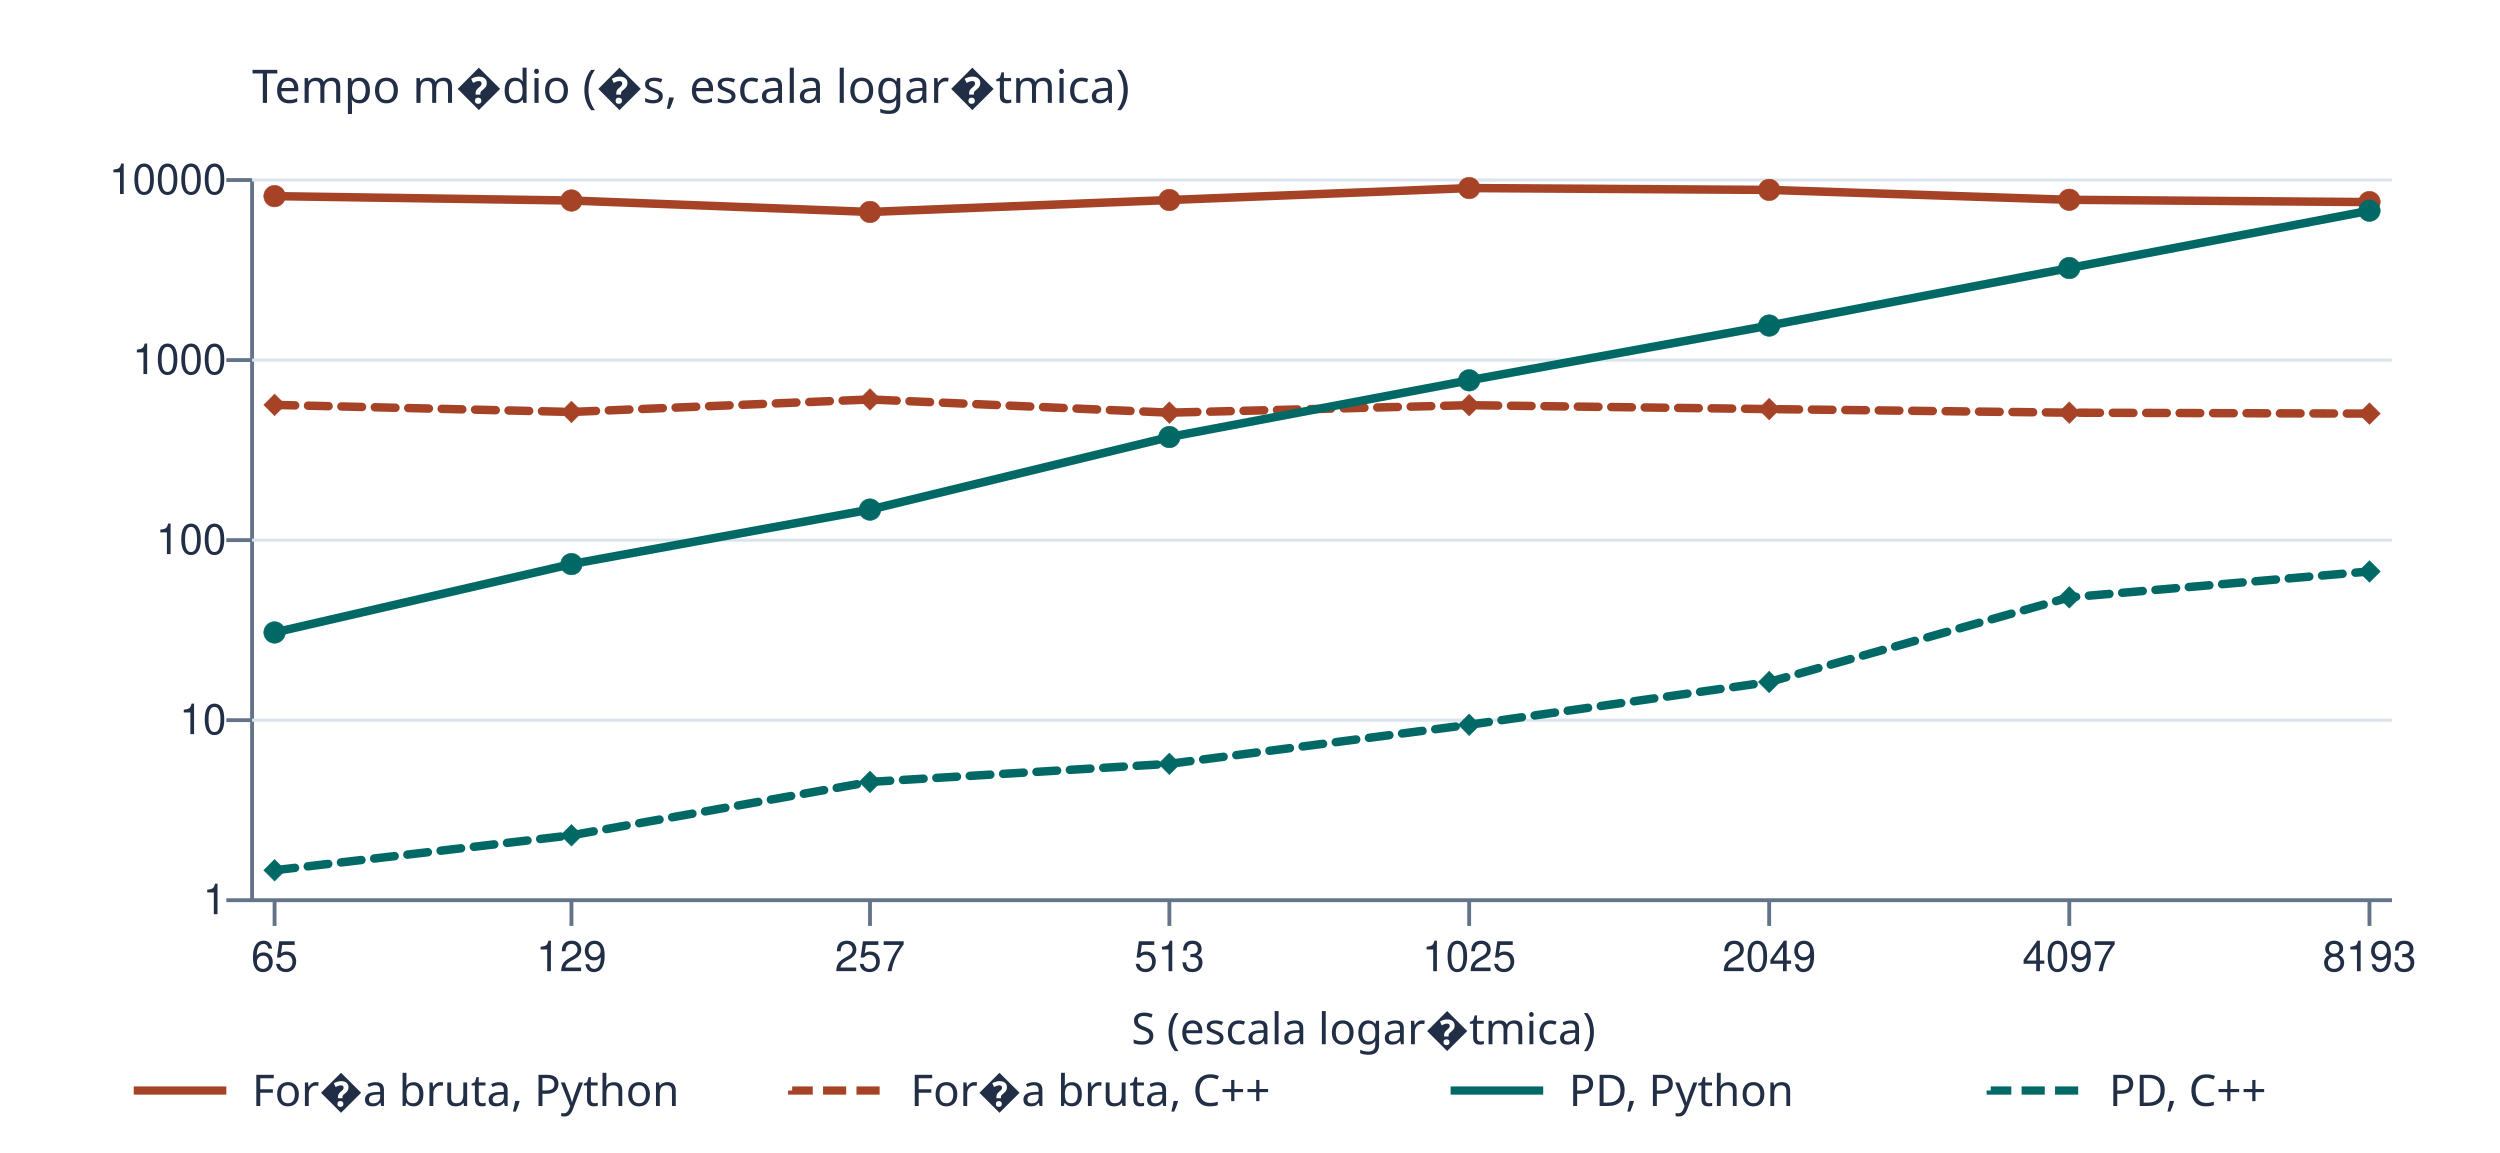
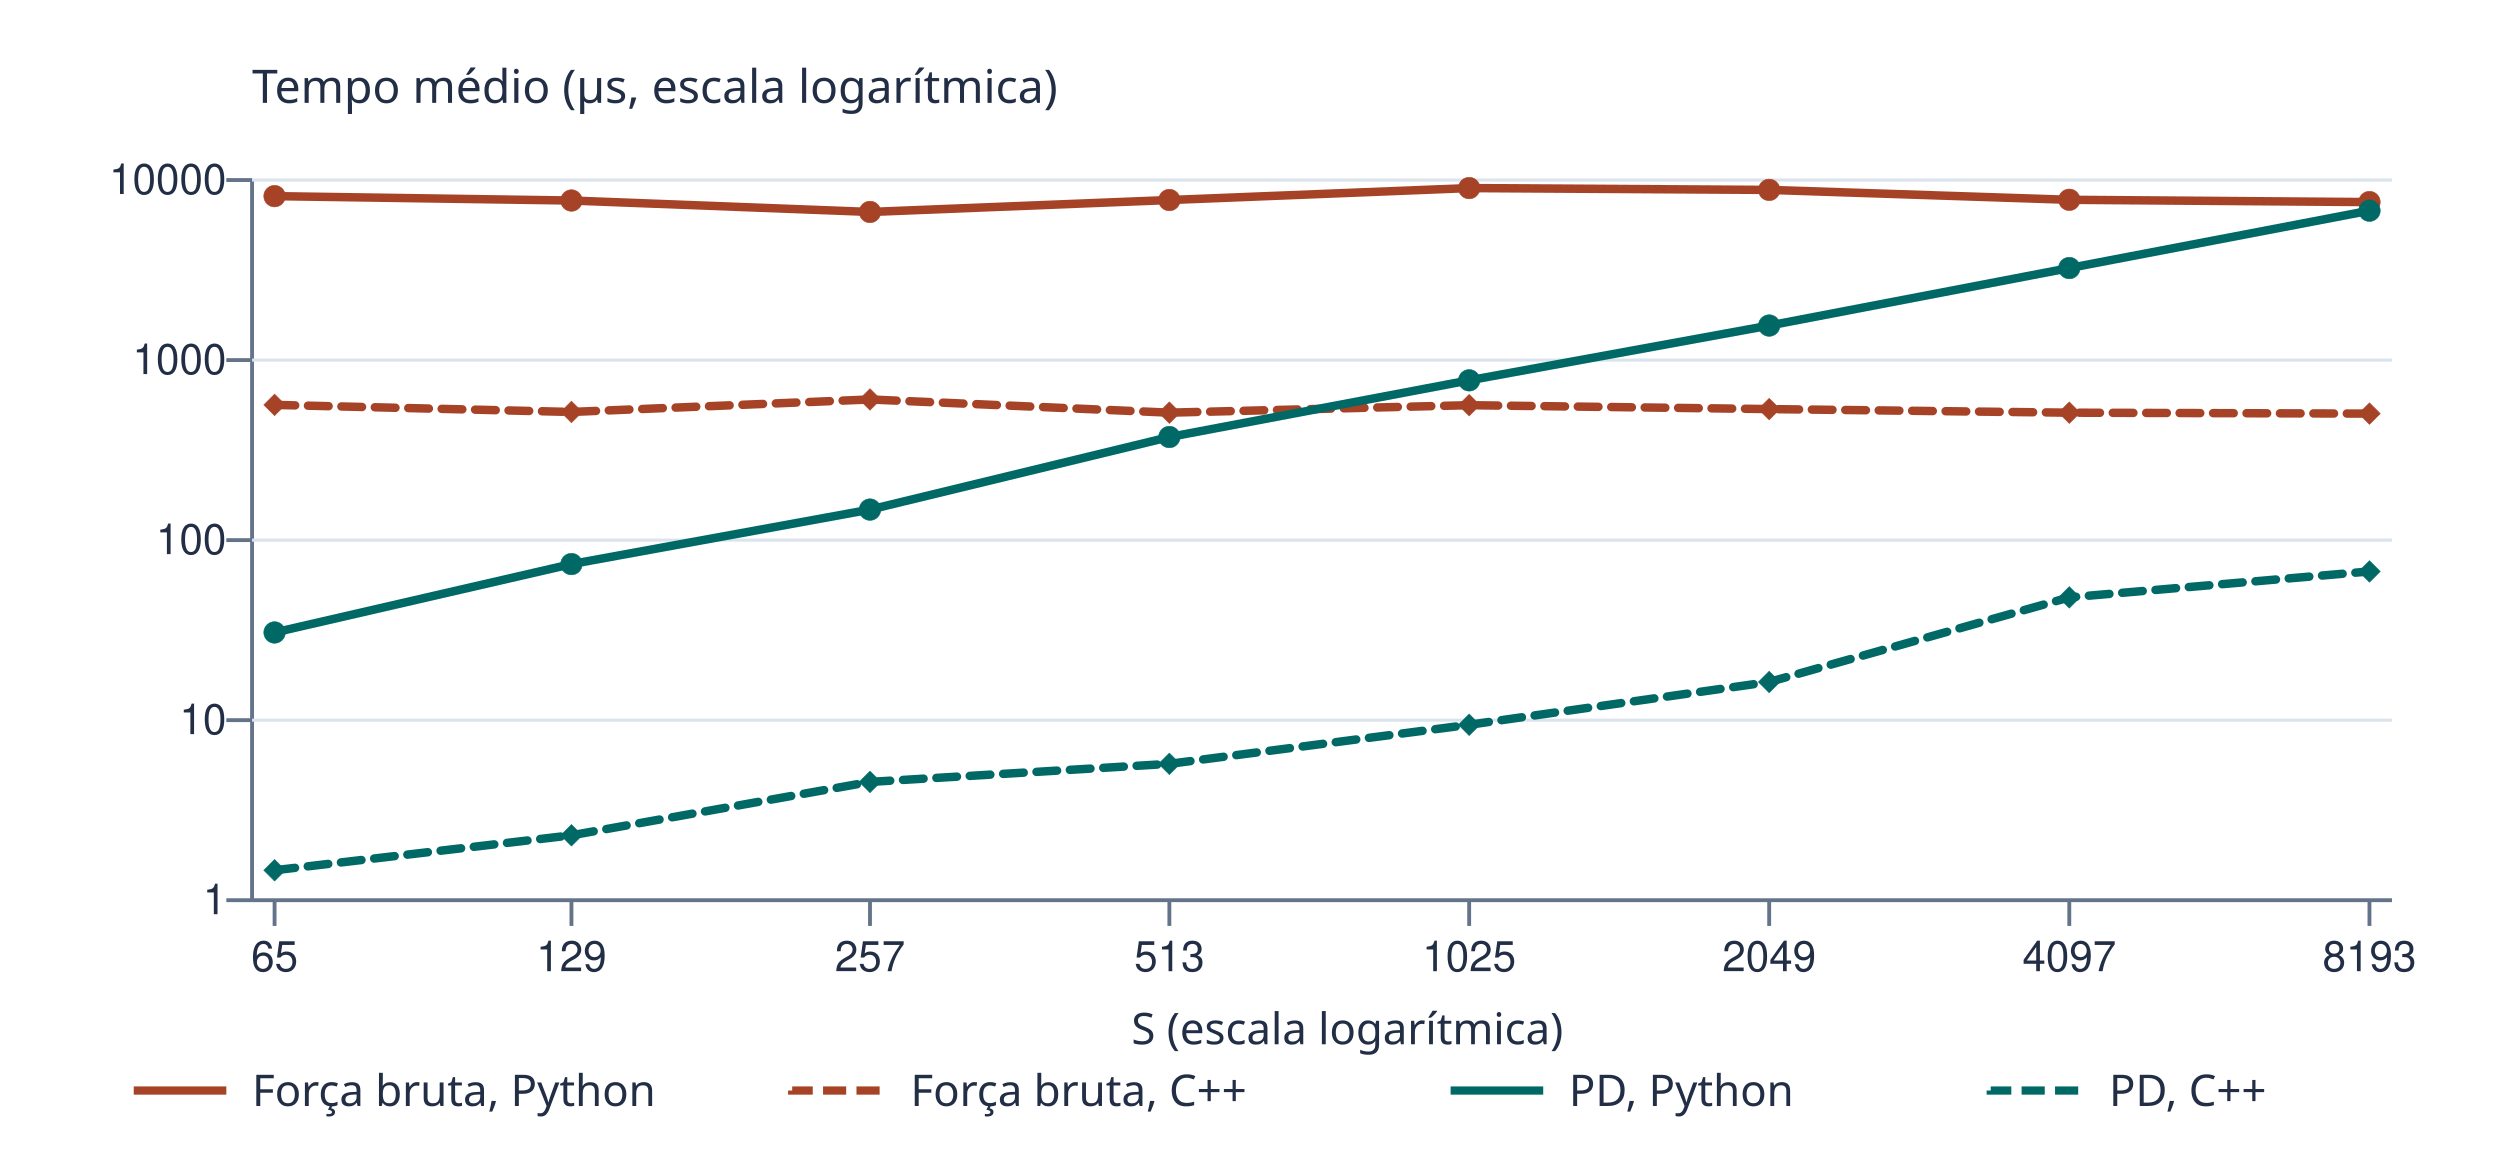
<svg xmlns="http://www.w3.org/2000/svg" width="486" height="224" preserveAspectRatio="xMinYMin meet" viewBox="0 0 486 224" version="1.0" fill-rule="evenodd">
  <clipPath id="clip">
    <rect x="0" y="0" width="486" height="224" />
  </clipPath>
  <g id="group" transform="scale(1,-1) translate(0,-224)" style="clip-path: url(#clip)">
    <g transform="">
      <path d="M 26,12 L 44,12 Z" style="stroke: rgb(65%,26%,15%); stroke-linecap: butt; stroke-width: 1.6;" />
-       <text x="49" y="9" style="font-family: Times-Roman; font-size: 8.5px;fill: rgb(13%,18%,27%); stroke:none;" transform="translate(0,18) scale(1,-1)">For�a bruta, Python</text>
+       <text x="49" y="9" style="font-family: Times-Roman; font-size: 8.5px;fill: rgb(13%,18%,27%); stroke:none;" transform="translate(0,18) scale(1,-1)">Força bruta, Python</text>
      <path d="M 154,12 L 172,12 Z" style="stroke: rgb(65%,26%,15%); stroke-linecap: butt; stroke-width: 1.6; stroke-dasharray: 4, 2.5;" />
-       <text x="177" y="9" style="font-family: Times-Roman; font-size: 8.5px;fill: rgb(13%,18%,27%); stroke:none;" transform="translate(0,18) scale(1,-1)">For�a bruta, C++</text>
+       <text x="177" y="9" style="font-family: Times-Roman; font-size: 8.5px;fill: rgb(13%,18%,27%); stroke:none;" transform="translate(0,18) scale(1,-1)">Força bruta, C++</text>
      <path d="M 282,12 L 300,12 Z" style="stroke: rgb(0%,41%,40%); stroke-linecap: butt; stroke-width: 1.6;" />
      <text x="305" y="9" style="font-family: Times-Roman; font-size: 8.5px;fill: rgb(13%,18%,27%); stroke:none;" transform="translate(0,18) scale(1,-1)">PD, Python</text>
      <path d="M 387,12 L 405,12 Z" style="stroke: rgb(0%,41%,40%); stroke-linecap: butt; stroke-width: 1.6; stroke-dasharray: 4, 2.5;" />
      <text x="410" y="9" style="font-family: Times-Roman; font-size: 8.5px;fill: rgb(13%,18%,27%); stroke:none;" transform="translate(0,18) scale(1,-1)">PD, C++</text>
      <g transform="">
        <g transform="">
          <g transform="">
            <path d="M 49,49 L 465,49 Z" style="stroke: rgb(39%,45%,54%); stroke-linecap: butt; stroke-width: 0.75;" />
          </g>
          <g transform="">
            <path d="M 53.377,49 L 53.377,44 Z" style="stroke: rgb(39%,45%,54%); stroke-linecap: butt; stroke-width: 0.75;" />
            <path d="M 111.09,49 L 111.09,44 Z" style="stroke: rgb(39%,45%,54%); stroke-linecap: butt; stroke-width: 0.75;" />
            <path d="M 169.126,49 L 169.126,44 Z" style="stroke: rgb(39%,45%,54%); stroke-linecap: butt; stroke-width: 0.75;" />
            <path d="M 227.325,49 L 227.325,44 Z" style="stroke: rgb(39%,45%,54%); stroke-linecap: butt; stroke-width: 0.75;" />
            <path d="M 285.606,49 L 285.606,44 Z" style="stroke: rgb(39%,45%,54%); stroke-linecap: butt; stroke-width: 0.75;" />
            <path d="M 343.928,49 L 343.928,44 Z" style="stroke: rgb(39%,45%,54%); stroke-linecap: butt; stroke-width: 0.75;" />
            <path d="M 402.27,49 L 402.27,44 Z" style="stroke: rgb(39%,45%,54%); stroke-linecap: butt; stroke-width: 0.75;" />
            <path d="M 460.623,49 L 460.623,44 Z" style="stroke: rgb(39%,45%,54%); stroke-linecap: butt; stroke-width: 0.75;" />
          </g>
          <g transform="">
            <g transform=" matrix(1,0,0,1,53.37722,43)">
              <text x="-4.559" y="-8.2" style="font-family: Helvetica; font-size: 8.2px;fill: rgb(13%,18%,27%); stroke:none;" transform="translate(0,-16) scale(1,-1)">65</text>
            </g>
            <g transform=" matrix(1,0,0,1,111.09,43)">
              <text x="-6.839" y="-8.2" style="font-family: Helvetica; font-size: 8.2px;fill: rgb(13%,18%,27%); stroke:none;" transform="translate(0,-16) scale(1,-1)">129</text>
            </g>
            <g transform=" matrix(1,0,0,1,169.126,43)">
              <text x="-6.839" y="-8.2" style="font-family: Helvetica; font-size: 8.2px;fill: rgb(13%,18%,27%); stroke:none;" transform="translate(0,-16) scale(1,-1)">257</text>
            </g>
            <g transform=" matrix(1,0,0,1,227.3249,43)">
              <text x="-6.839" y="-8.2" style="font-family: Helvetica; font-size: 8.2px;fill: rgb(13%,18%,27%); stroke:none;" transform="translate(0,-16) scale(1,-1)">513</text>
            </g>
            <g transform=" matrix(1,0,0,1,285.6058,43)">
              <text x="-9.118" y="-8.2" style="font-family: Helvetica; font-size: 8.2px;fill: rgb(13%,18%,27%); stroke:none;" transform="translate(0,-16) scale(1,-1)">1025</text>
            </g>
            <g transform=" matrix(1,0,0,1,343.9277,43)">
              <text x="-9.118" y="-8.2" style="font-family: Helvetica; font-size: 8.2px;fill: rgb(13%,18%,27%); stroke:none;" transform="translate(0,-16) scale(1,-1)">2049</text>
            </g>
            <g transform=" matrix(1,0,0,1,402.2701,43)">
              <text x="-9.118" y="-8.2" style="font-family: Helvetica; font-size: 8.2px;fill: rgb(13%,18%,27%); stroke:none;" transform="translate(0,-16) scale(1,-1)">4097</text>
            </g>
            <g transform=" matrix(1,0,0,1,460.6228,43)">
              <text x="-9.118" y="-8.2" style="font-family: Helvetica; font-size: 8.2px;fill: rgb(13%,18%,27%); stroke:none;" transform="translate(0,-16) scale(1,-1)">8193</text>
            </g>
          </g>
        </g>
        <g transform="">
          <g transform="">
            <path d="M 49,49 L 49,189 Z" style="stroke: rgb(39%,45%,54%); stroke-linecap: butt; stroke-width: 0.75;" />
          </g>
          <g transform="">
            <path d="M 49,49 L 44,49 Z" style="stroke: rgb(39%,45%,54%); stroke-linecap: butt; stroke-width: 0.75;" />
            <path d="M 49,84 L 44,84 Z" style="stroke: rgb(39%,45%,54%); stroke-linecap: butt; stroke-width: 0.75;" />
            <path d="M 49,119 L 44,119 Z" style="stroke: rgb(39%,45%,54%); stroke-linecap: butt; stroke-width: 0.75;" />
            <path d="M 49,154 L 44,154 Z" style="stroke: rgb(39%,45%,54%); stroke-linecap: butt; stroke-width: 0.75;" />
            <path d="M 49,189 L 44,189 Z" style="stroke: rgb(39%,45%,54%); stroke-linecap: butt; stroke-width: 0.75;" />
          </g>
          <g transform="">
            <g transform=" matrix(1,0,0,1,44,49)">
              <text x="-4.559" y="-3.28" style="font-family: Helvetica; font-size: 8.2px;fill: rgb(13%,18%,27%); stroke:none;" transform="translate(0,-6) scale(1,-1)">1</text>
            </g>
            <g transform=" matrix(1,0,0,1,44,84)">
              <text x="-9.118" y="-3.28" style="font-family: Helvetica; font-size: 8.2px;fill: rgb(13%,18%,27%); stroke:none;" transform="translate(0,-6) scale(1,-1)">10</text>
            </g>
            <g transform=" matrix(1,0,0,1,44,119)">
              <text x="-13.678" y="-3.28" style="font-family: Helvetica; font-size: 8.2px;fill: rgb(13%,18%,27%); stroke:none;" transform="translate(0,-6) scale(1,-1)">100</text>
            </g>
            <g transform=" matrix(1,0,0,1,44,154)">
              <text x="-18.237" y="-3.28" style="font-family: Helvetica; font-size: 8.2px;fill: rgb(13%,18%,27%); stroke:none;" transform="translate(0,-6) scale(1,-1)">1000</text>
            </g>
            <g transform=" matrix(1,0,0,1,44,189)">
              <text x="-22.796" y="-3.28" style="font-family: Helvetica; font-size: 8.2px;fill: rgb(13%,18%,27%); stroke:none;" transform="translate(0,-6) scale(1,-1)">10000</text>
            </g>
          </g>
        </g>
        <path d="M 49,84 L 465,84 Z" style="stroke: rgb(86%,89%,93%); stroke-linecap: butt; stroke-width: 0.6;" />
        <path d="M 49,119 L 465,119 Z" style="stroke: rgb(86%,89%,93%); stroke-linecap: butt; stroke-width: 0.6;" />
        <path d="M 49,154 L 465,154 Z" style="stroke: rgb(86%,89%,93%); stroke-linecap: butt; stroke-width: 0.6;" />
        <path d="M 49,189 L 465,189 Z" style="stroke: rgb(86%,89%,93%); stroke-linecap: butt; stroke-width: 0.6;" />
        <g transform="">
          <polyline points="53.377 185.871, 111.09 185.019, 169.126 182.796, 227.325 185.114, 285.606 187.438, 343.928 187.084, 402.27 185.16, 460.623 184.716" style="stroke: rgb(65%,26%,15%); stroke-linecap: round; stroke-width: 1.65; fill: None; fill-rule: evenodd;" />
          <circle cx="53.377" cy="185.871" r="2.1" style="stroke: rgb(65%,26%,15%); stroke-linecap: butt; stroke-width: 0.1; fill: rgb(65%,26%,15%); fill-rule: evenodd;" />
          <circle cx="111.09" cy="185.019" r="2.1" style="stroke: rgb(65%,26%,15%); stroke-linecap: butt; stroke-width: 0.1; fill: rgb(65%,26%,15%); fill-rule: evenodd;" />
          <circle cx="169.126" cy="182.796" r="2.1" style="stroke: rgb(65%,26%,15%); stroke-linecap: butt; stroke-width: 0.1; fill: rgb(65%,26%,15%); fill-rule: evenodd;" />
          <circle cx="227.325" cy="185.114" r="2.1" style="stroke: rgb(65%,26%,15%); stroke-linecap: butt; stroke-width: 0.1; fill: rgb(65%,26%,15%); fill-rule: evenodd;" />
          <circle cx="285.606" cy="187.438" r="2.1" style="stroke: rgb(65%,26%,15%); stroke-linecap: butt; stroke-width: 0.1; fill: rgb(65%,26%,15%); fill-rule: evenodd;" />
          <circle cx="343.928" cy="187.084" r="2.1" style="stroke: rgb(65%,26%,15%); stroke-linecap: butt; stroke-width: 0.1; fill: rgb(65%,26%,15%); fill-rule: evenodd;" />
          <circle cx="402.27" cy="185.16" r="2.1" style="stroke: rgb(65%,26%,15%); stroke-linecap: butt; stroke-width: 0.1; fill: rgb(65%,26%,15%); fill-rule: evenodd;" />
          <circle cx="460.623" cy="184.716" r="2.1" style="stroke: rgb(65%,26%,15%); stroke-linecap: butt; stroke-width: 0.1; fill: rgb(65%,26%,15%); fill-rule: evenodd;" />
          <polyline points="53.377 145.291, 111.09 143.916, 169.126 146.345, 227.325 143.78, 285.606 145.231, 343.928 144.475, 402.27 143.774, 460.623 143.594" style="stroke: rgb(65%,26%,15%); stroke-linecap: round; stroke-width: 1.65; fill: None; fill-rule: evenodd; stroke-dasharray: 4, 2.5;" />
          <polygon points="51.277 145.291, 53.377 147.391, 55.477 145.291, 53.377 143.191" style="stroke: rgb(65%,26%,15%); stroke-linecap: butt; stroke-width: 0.1; fill: rgb(65%,26%,15%); fill-rule: evenodd;" />
          <polygon points="108.99 143.916, 111.09 146.016, 113.19 143.916, 111.09 141.816" style="stroke: rgb(65%,26%,15%); stroke-linecap: butt; stroke-width: 0.1; fill: rgb(65%,26%,15%); fill-rule: evenodd;" />
          <polygon points="167.026 146.345, 169.126 148.445, 171.226 146.345, 169.126 144.245" style="stroke: rgb(65%,26%,15%); stroke-linecap: butt; stroke-width: 0.1; fill: rgb(65%,26%,15%); fill-rule: evenodd;" />
          <polygon points="225.225 143.78, 227.325 145.88, 229.425 143.78, 227.325 141.68" style="stroke: rgb(65%,26%,15%); stroke-linecap: butt; stroke-width: 0.1; fill: rgb(65%,26%,15%); fill-rule: evenodd;" />
          <polygon points="283.506 145.231, 285.606 147.331, 287.706 145.231, 285.606 143.131" style="stroke: rgb(65%,26%,15%); stroke-linecap: butt; stroke-width: 0.1; fill: rgb(65%,26%,15%); fill-rule: evenodd;" />
          <polygon points="341.828 144.475, 343.928 146.575, 346.028 144.475, 343.928 142.375" style="stroke: rgb(65%,26%,15%); stroke-linecap: butt; stroke-width: 0.1; fill: rgb(65%,26%,15%); fill-rule: evenodd;" />
          <polygon points="400.17 143.774, 402.27 145.874, 404.37 143.774, 402.27 141.674" style="stroke: rgb(65%,26%,15%); stroke-linecap: butt; stroke-width: 0.1; fill: rgb(65%,26%,15%); fill-rule: evenodd;" />
          <polygon points="458.523 143.594, 460.623 145.694, 462.723 143.594, 460.623 141.494" style="stroke: rgb(65%,26%,15%); stroke-linecap: butt; stroke-width: 0.1; fill: rgb(65%,26%,15%); fill-rule: evenodd;" />
          <polyline points="53.377 101.046, 111.09 114.344, 169.126 124.936, 227.325 139.042, 285.606 150.065, 343.928 160.713, 402.27 171.891, 460.623 183.047" style="stroke: rgb(0%,41%,40%); stroke-linecap: round; stroke-width: 1.65; fill: None; fill-rule: evenodd;" />
          <circle cx="53.377" cy="101.047" r="2.1" style="stroke: rgb(0%,41%,40%); stroke-linecap: butt; stroke-width: 0.1; fill: rgb(0%,41%,40%); fill-rule: evenodd;" />
          <circle cx="111.09" cy="114.343" r="2.1" style="stroke: rgb(0%,41%,40%); stroke-linecap: butt; stroke-width: 0.1; fill: rgb(0%,41%,40%); fill-rule: evenodd;" />
          <circle cx="169.126" cy="124.936" r="2.1" style="stroke: rgb(0%,41%,40%); stroke-linecap: butt; stroke-width: 0.1; fill: rgb(0%,41%,40%); fill-rule: evenodd;" />
          <circle cx="227.325" cy="139.042" r="2.1" style="stroke: rgb(0%,41%,40%); stroke-linecap: butt; stroke-width: 0.1; fill: rgb(0%,41%,40%); fill-rule: evenodd;" />
          <circle cx="285.606" cy="150.065" r="2.1" style="stroke: rgb(0%,41%,40%); stroke-linecap: butt; stroke-width: 0.1; fill: rgb(0%,41%,40%); fill-rule: evenodd;" />
          <circle cx="343.928" cy="160.713" r="2.1" style="stroke: rgb(0%,41%,40%); stroke-linecap: butt; stroke-width: 0.1; fill: rgb(0%,41%,40%); fill-rule: evenodd;" />
          <circle cx="402.27" cy="171.891" r="2.1" style="stroke: rgb(0%,41%,40%); stroke-linecap: butt; stroke-width: 0.1; fill: rgb(0%,41%,40%); fill-rule: evenodd;" />
          <circle cx="460.623" cy="183.047" r="2.1" style="stroke: rgb(0%,41%,40%); stroke-linecap: butt; stroke-width: 0.1; fill: rgb(0%,41%,40%); fill-rule: evenodd;" />
          <polyline points="53.377 54.822, 111.09 61.616, 169.126 71.997, 227.325 75.509, 285.606 83.103, 343.928 91.42, 402.27 107.871, 460.623 112.91" style="stroke: rgb(0%,41%,40%); stroke-linecap: round; stroke-width: 1.65; fill: None; fill-rule: evenodd; stroke-dasharray: 4, 2.5;" />
          <polygon points="51.277 54.822, 53.377 56.922, 55.477 54.822, 53.377 52.722" style="stroke: rgb(0%,41%,40%); stroke-linecap: butt; stroke-width: 0.1; fill: rgb(0%,41%,40%); fill-rule: evenodd;" />
          <polygon points="108.99 61.616, 111.09 63.716, 113.19 61.616, 111.09 59.516" style="stroke: rgb(0%,41%,40%); stroke-linecap: butt; stroke-width: 0.1; fill: rgb(0%,41%,40%); fill-rule: evenodd;" />
          <polygon points="167.026 71.997, 169.126 74.097, 171.226 71.997, 169.126 69.897" style="stroke: rgb(0%,41%,40%); stroke-linecap: butt; stroke-width: 0.1; fill: rgb(0%,41%,40%); fill-rule: evenodd;" />
          <polygon points="225.225 75.509, 227.325 77.609, 229.425 75.509, 227.325 73.409" style="stroke: rgb(0%,41%,40%); stroke-linecap: butt; stroke-width: 0.1; fill: rgb(0%,41%,40%); fill-rule: evenodd;" />
          <polygon points="283.506 83.103, 285.606 85.203, 287.706 83.103, 285.606 81.003" style="stroke: rgb(0%,41%,40%); stroke-linecap: butt; stroke-width: 0.1; fill: rgb(0%,41%,40%); fill-rule: evenodd;" />
          <polygon points="341.828 91.42, 343.928 93.52, 346.028 91.42, 343.928 89.32" style="stroke: rgb(0%,41%,40%); stroke-linecap: butt; stroke-width: 0.1; fill: rgb(0%,41%,40%); fill-rule: evenodd;" />
          <polygon points="400.17 107.871, 402.27 109.971, 404.37 107.871, 402.27 105.771" style="stroke: rgb(0%,41%,40%); stroke-linecap: butt; stroke-width: 0.1; fill: rgb(0%,41%,40%); fill-rule: evenodd;" />
          <polygon points="458.523 112.91, 460.623 115.01, 462.723 112.91, 460.623 110.81" style="stroke: rgb(0%,41%,40%); stroke-linecap: butt; stroke-width: 0.1; fill: rgb(0%,41%,40%); fill-rule: evenodd;" />
        </g>
      </g>
-       <text x="49" y="204" style="font-family: Helvetica-Bold; font-size: 9px;fill: rgb(13%,18%,27%); stroke:none;" transform="translate(0,408) scale(1,-1)">Tempo m�dio (�s, escala logar�tmica)</text>
-       <text x="219.94" y="21" style="font-family: Times-Roman; font-size: 8.5px;fill: rgb(13%,18%,27%); stroke:none;" transform="translate(0,42) scale(1,-1)">S (escala logar�tmica)</text>
+       <text x="49" y="204" style="font-family: Helvetica-Bold; font-size: 9px;fill: rgb(13%,18%,27%); stroke:none;" transform="translate(0,408) scale(1,-1)">Tempo médio (µs, escala logarítmica)</text>
+       <text x="219.94" y="21" style="font-family: Times-Roman; font-size: 8.5px;fill: rgb(13%,18%,27%); stroke:none;" transform="translate(0,42) scale(1,-1)">S (escala logarítmica)</text>
    </g>
  </g>
</svg>
